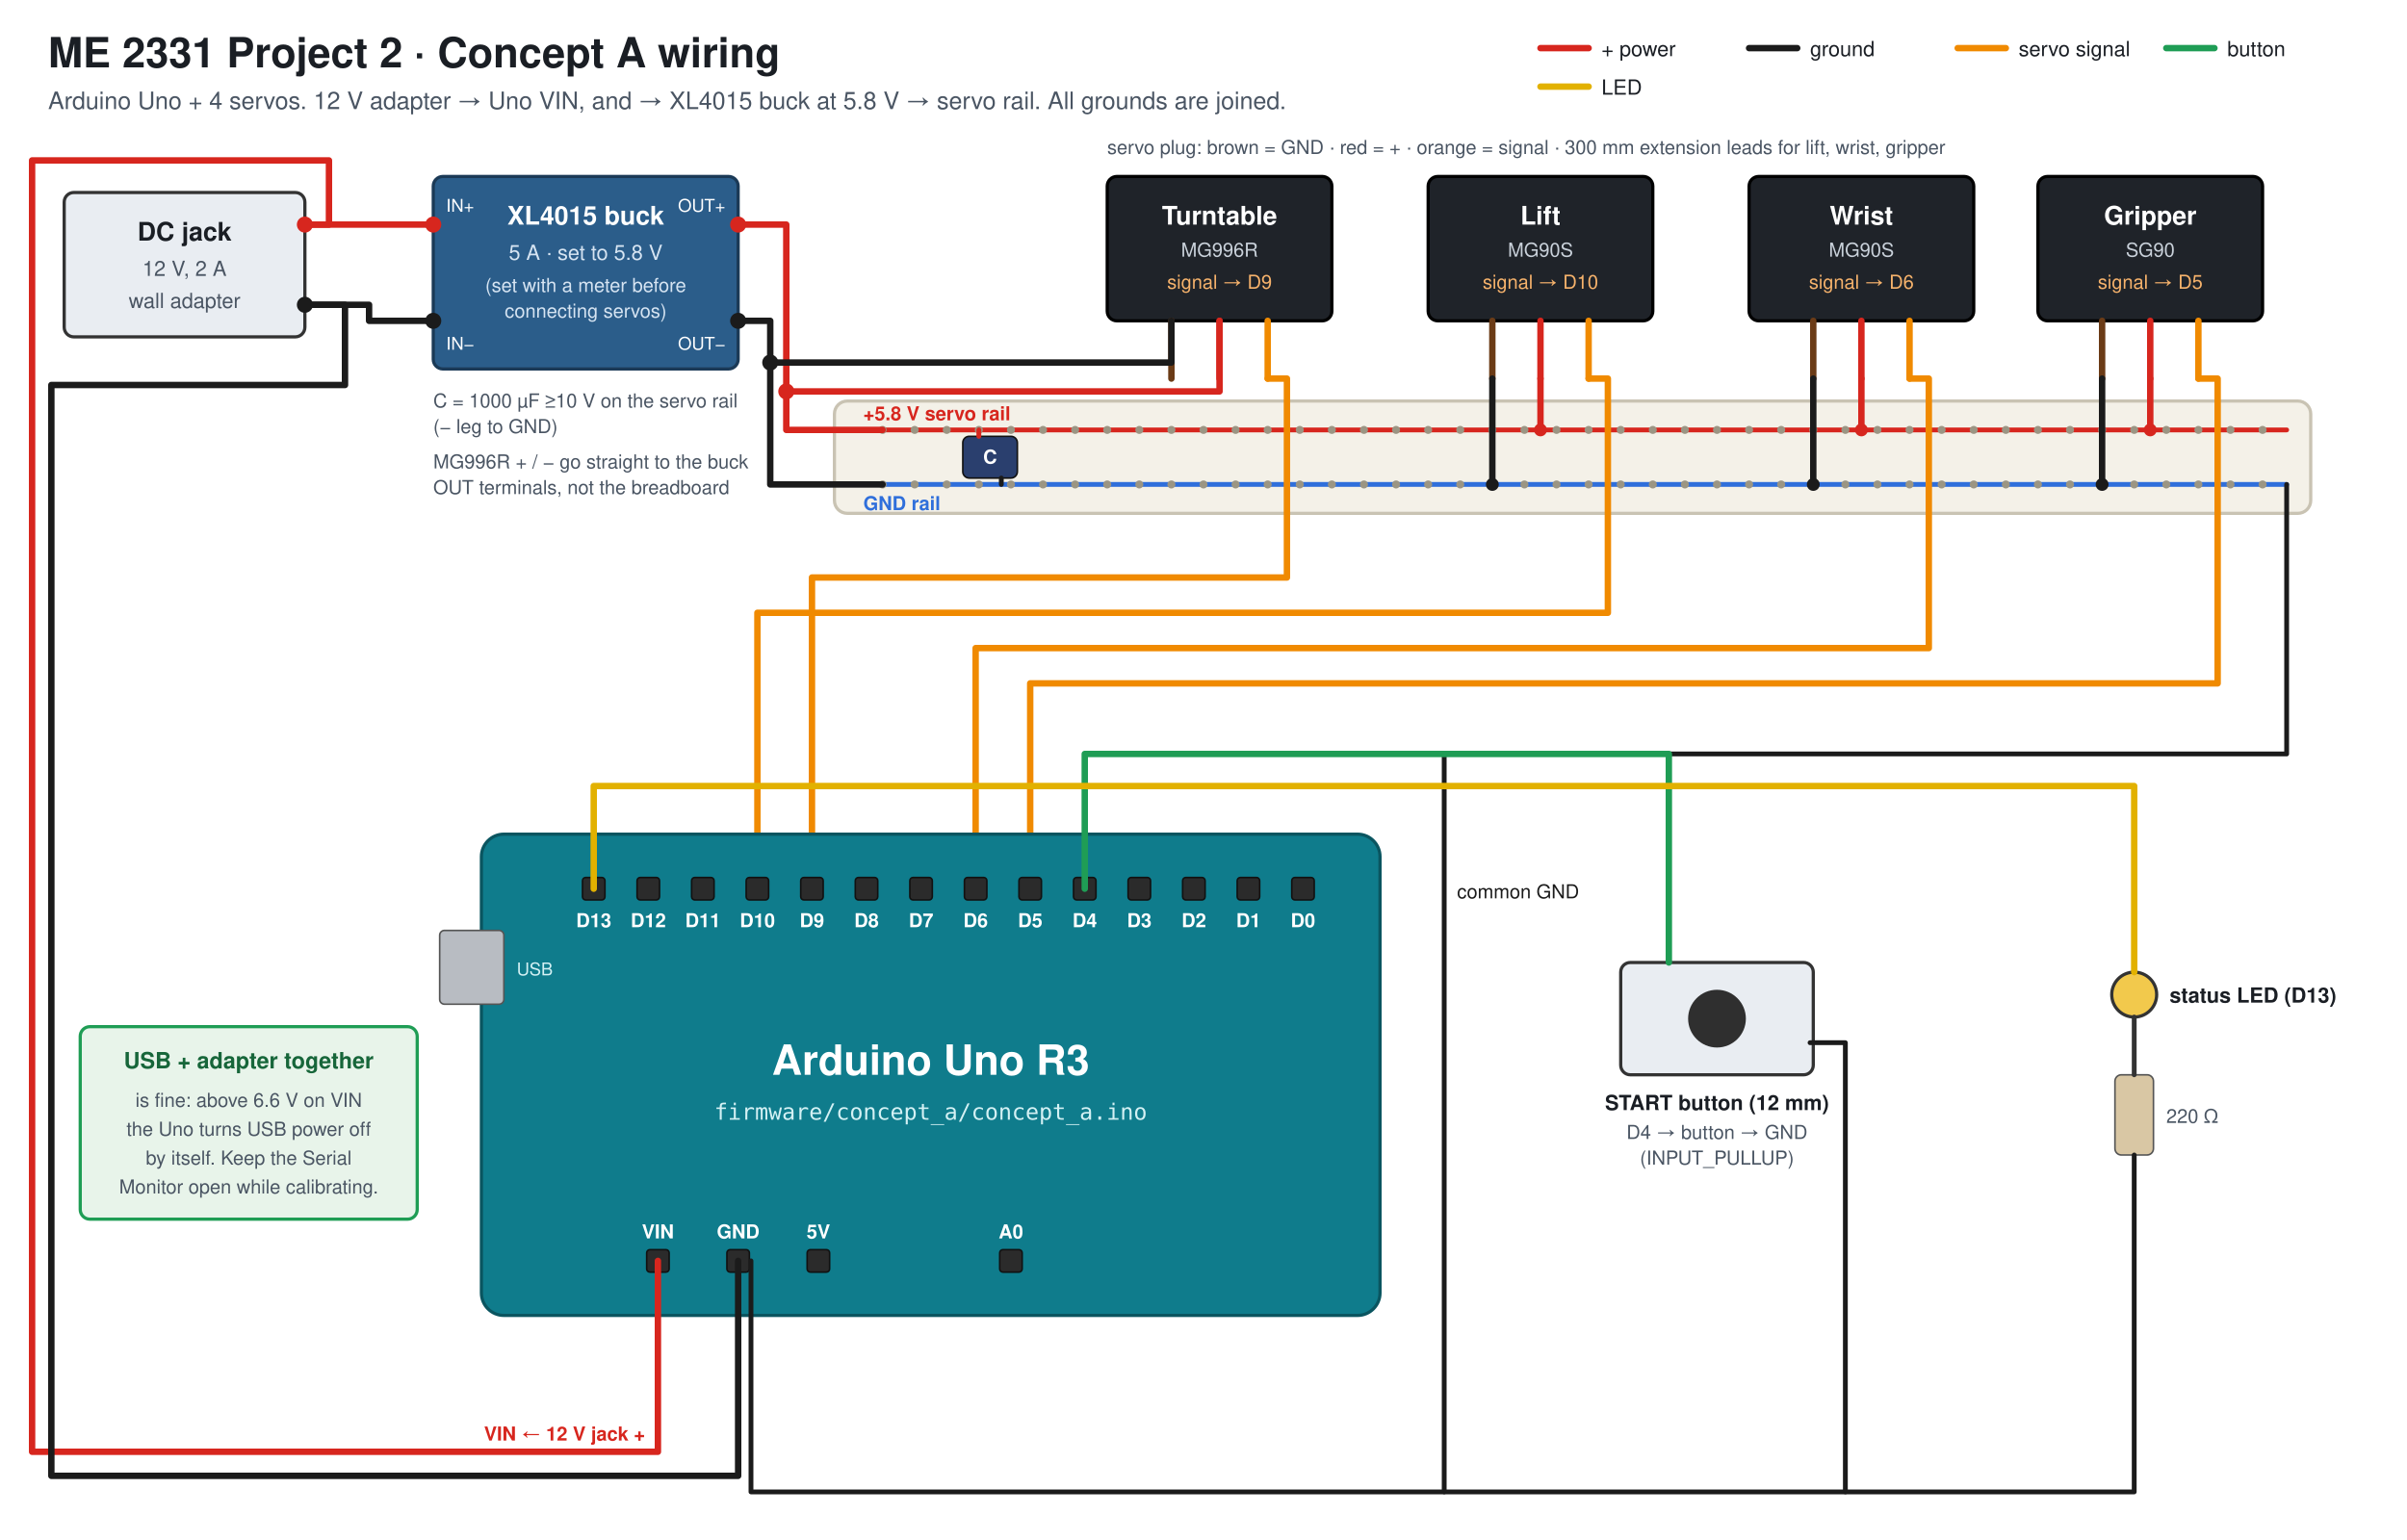
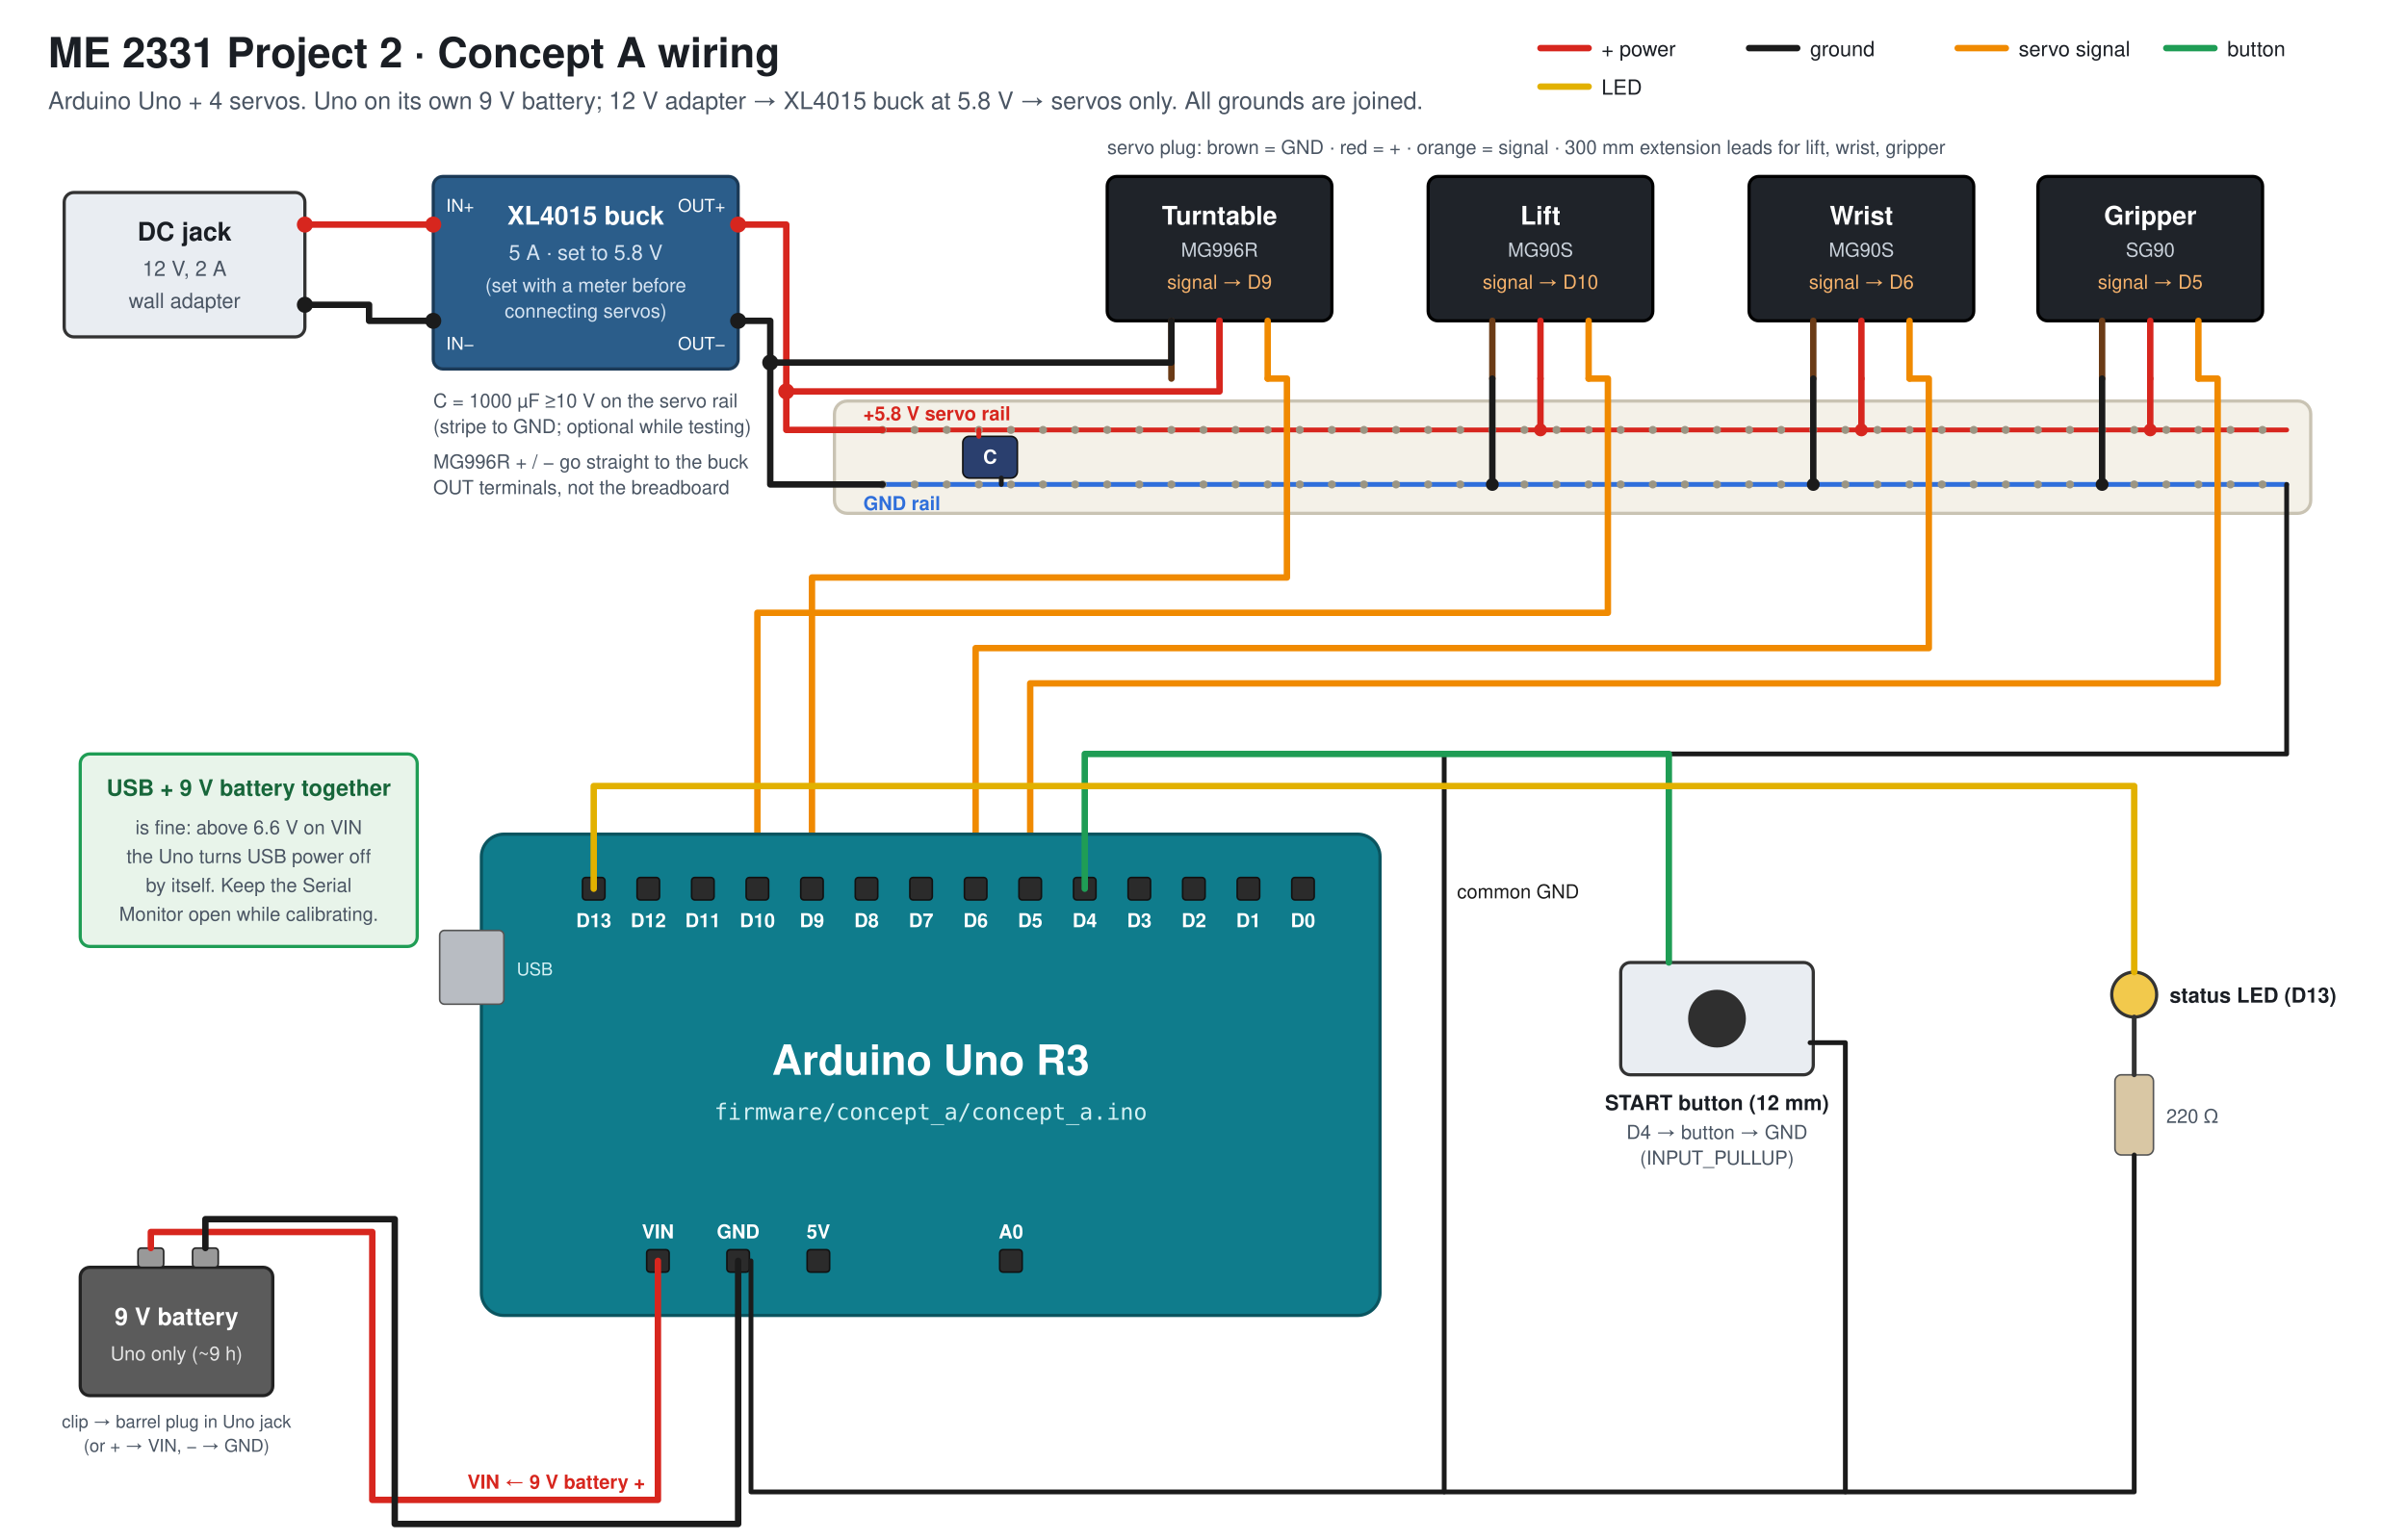
<svg xmlns="http://www.w3.org/2000/svg" viewBox="0 0 1500 960" width="1500" height="960">
  <rect width="1500" height="960" fill="#ffffff" />
  <text x="30" y="42" font-family="Helvetica, Arial, sans-serif" font-size="26" fill="#1a1e24" text-anchor="start" font-weight="700">ME 2331 Project 2 · Concept A wiring</text>
-   <text x="30" y="68" font-family="Helvetica, Arial, sans-serif" font-size="15" fill="#4a5563" text-anchor="start" font-weight="400">Arduino Uno + 4 servos. 12 V adapter → Uno VIN, and → XL4015 buck at 5.8 V → servo rail. All grounds are joined.</text>
+   <text x="30" y="68" font-family="Helvetica, Arial, sans-serif" font-size="15" fill="#4a5563" text-anchor="start" font-weight="400">Arduino Uno + 4 servos. Uno on its own 9 V battery; 12 V adapter → XL4015 buck at 5.8 V → servos only. All grounds are joined.</text>
  <rect x="40" y="120" width="150" height="90" rx="6" fill="#e9edf2" stroke="#333" stroke-width="2" />
  <text x="115" y="150" font-family="Helvetica, Arial, sans-serif" font-size="16" fill="#1a1e24" text-anchor="middle" font-weight="700">DC jack</text>
  <text x="115" y="172" font-family="Helvetica, Arial, sans-serif" font-size="13" fill="#4a5563" text-anchor="middle" font-weight="400">12 V, 2 A</text>
  <text x="115" y="192" font-family="Helvetica, Arial, sans-serif" font-size="13" fill="#4a5563" text-anchor="middle" font-weight="400">wall adapter</text>
  <circle cx="190" cy="140" r="5" fill="#d7261e" />
  <circle cx="190" cy="190" r="5" fill="#1b1b1b" />
  <rect x="270" y="110" width="190" height="120" rx="6" fill="#2b5d8a" stroke="#1b3a57" stroke-width="2" />
  <text x="365" y="140" font-family="Helvetica, Arial, sans-serif" font-size="16" fill="#ffffff" text-anchor="middle" font-weight="700">XL4015 buck</text>
  <text x="365" y="162" font-family="Helvetica, Arial, sans-serif" font-size="13" fill="#d6e4f2" text-anchor="middle" font-weight="400">5 A · set to 5.8 V</text>
  <text x="365" y="182" font-family="Helvetica, Arial, sans-serif" font-size="12" fill="#d6e4f2" text-anchor="middle" font-weight="400">(set with a meter before</text>
  <text x="365" y="198" font-family="Helvetica, Arial, sans-serif" font-size="12" fill="#d6e4f2" text-anchor="middle" font-weight="400">connecting servos)</text>
  <circle cx="270" cy="140" r="5" fill="#d7261e" />
  <circle cx="270" cy="200" r="5" fill="#1b1b1b" />
  <circle cx="460" cy="140" r="5" fill="#d7261e" />
  <circle cx="460" cy="200" r="5" fill="#1b1b1b" />
  <text x="278" y="132" font-family="Helvetica, Arial, sans-serif" font-size="11" fill="#ffffff" text-anchor="start" font-weight="400">IN+</text>
  <text x="278" y="218" font-family="Helvetica, Arial, sans-serif" font-size="11" fill="#ffffff" text-anchor="start" font-weight="400">IN−</text>
  <text x="452" y="132" font-family="Helvetica, Arial, sans-serif" font-size="11" fill="#ffffff" text-anchor="end" font-weight="400">OUT+</text>
  <text x="452" y="218" font-family="Helvetica, Arial, sans-serif" font-size="11" fill="#ffffff" text-anchor="end" font-weight="400">OUT−</text>
  <polyline points="190,140 230,140 270,140" fill="none" stroke="#d7261e" stroke-width="4" stroke-linejoin="round" stroke-linecap="round" />
  <polyline points="190,190 230,190 230,200 270,200" fill="none" stroke="#1b1b1b" stroke-width="4" stroke-linejoin="round" stroke-linecap="round" />
  <rect x="520" y="250" width="920" height="70" rx="8" fill="#f4f1e8" stroke="#c9c3b3" stroke-width="2" />
  <polyline points="535,268 1425,268" fill="none" stroke="#d7261e" stroke-width="3" stroke-linejoin="round" stroke-linecap="round" />
  <polyline points="535,302 1425,302" fill="none" stroke="#2f6fdb" stroke-width="3" stroke-linejoin="round" stroke-linecap="round" />
  <text x="538" y="262" font-family="Helvetica, Arial, sans-serif" font-size="12" fill="#d7261e" text-anchor="start" font-weight="600">+5.8 V servo rail</text>
  <text x="538" y="318" font-family="Helvetica, Arial, sans-serif" font-size="12" fill="#2f6fdb" text-anchor="start" font-weight="600">GND rail</text>
  <circle cx="550" cy="268" r="2.5" fill="#9b9583" />
  <circle cx="550" cy="302" r="2.5" fill="#9b9583" />
  <circle cx="570" cy="268" r="2.5" fill="#9b9583" />
  <circle cx="570" cy="302" r="2.5" fill="#9b9583" />
  <circle cx="590" cy="268" r="2.5" fill="#9b9583" />
  <circle cx="590" cy="302" r="2.5" fill="#9b9583" />
  <circle cx="610" cy="268" r="2.5" fill="#9b9583" />
  <circle cx="610" cy="302" r="2.5" fill="#9b9583" />
  <circle cx="630" cy="268" r="2.5" fill="#9b9583" />
  <circle cx="630" cy="302" r="2.5" fill="#9b9583" />
  <circle cx="650" cy="268" r="2.5" fill="#9b9583" />
  <circle cx="650" cy="302" r="2.5" fill="#9b9583" />
  <circle cx="670" cy="268" r="2.5" fill="#9b9583" />
  <circle cx="670" cy="302" r="2.5" fill="#9b9583" />
  <circle cx="690" cy="268" r="2.5" fill="#9b9583" />
  <circle cx="690" cy="302" r="2.5" fill="#9b9583" />
  <circle cx="710" cy="268" r="2.5" fill="#9b9583" />
  <circle cx="710" cy="302" r="2.5" fill="#9b9583" />
  <circle cx="730" cy="268" r="2.5" fill="#9b9583" />
  <circle cx="730" cy="302" r="2.5" fill="#9b9583" />
  <circle cx="750" cy="268" r="2.5" fill="#9b9583" />
  <circle cx="750" cy="302" r="2.5" fill="#9b9583" />
  <circle cx="770" cy="268" r="2.5" fill="#9b9583" />
  <circle cx="770" cy="302" r="2.5" fill="#9b9583" />
  <circle cx="790" cy="268" r="2.5" fill="#9b9583" />
  <circle cx="790" cy="302" r="2.5" fill="#9b9583" />
  <circle cx="810" cy="268" r="2.5" fill="#9b9583" />
  <circle cx="810" cy="302" r="2.5" fill="#9b9583" />
  <circle cx="830" cy="268" r="2.5" fill="#9b9583" />
  <circle cx="830" cy="302" r="2.5" fill="#9b9583" />
  <circle cx="850" cy="268" r="2.5" fill="#9b9583" />
  <circle cx="850" cy="302" r="2.5" fill="#9b9583" />
  <circle cx="870" cy="268" r="2.5" fill="#9b9583" />
  <circle cx="870" cy="302" r="2.5" fill="#9b9583" />
  <circle cx="890" cy="268" r="2.5" fill="#9b9583" />
  <circle cx="890" cy="302" r="2.5" fill="#9b9583" />
  <circle cx="910" cy="268" r="2.5" fill="#9b9583" />
  <circle cx="910" cy="302" r="2.5" fill="#9b9583" />
  <circle cx="930" cy="268" r="2.5" fill="#9b9583" />
  <circle cx="930" cy="302" r="2.5" fill="#9b9583" />
  <circle cx="950" cy="268" r="2.5" fill="#9b9583" />
  <circle cx="950" cy="302" r="2.5" fill="#9b9583" />
  <circle cx="970" cy="268" r="2.5" fill="#9b9583" />
  <circle cx="970" cy="302" r="2.5" fill="#9b9583" />
  <circle cx="990" cy="268" r="2.5" fill="#9b9583" />
  <circle cx="990" cy="302" r="2.5" fill="#9b9583" />
  <circle cx="1010" cy="268" r="2.5" fill="#9b9583" />
  <circle cx="1010" cy="302" r="2.5" fill="#9b9583" />
  <circle cx="1030" cy="268" r="2.5" fill="#9b9583" />
  <circle cx="1030" cy="302" r="2.5" fill="#9b9583" />
  <circle cx="1050" cy="268" r="2.5" fill="#9b9583" />
  <circle cx="1050" cy="302" r="2.5" fill="#9b9583" />
  <circle cx="1070" cy="268" r="2.5" fill="#9b9583" />
  <circle cx="1070" cy="302" r="2.5" fill="#9b9583" />
  <circle cx="1090" cy="268" r="2.5" fill="#9b9583" />
  <circle cx="1090" cy="302" r="2.5" fill="#9b9583" />
  <circle cx="1110" cy="268" r="2.5" fill="#9b9583" />
  <circle cx="1110" cy="302" r="2.5" fill="#9b9583" />
  <circle cx="1130" cy="268" r="2.5" fill="#9b9583" />
  <circle cx="1130" cy="302" r="2.5" fill="#9b9583" />
  <circle cx="1150" cy="268" r="2.5" fill="#9b9583" />
  <circle cx="1150" cy="302" r="2.5" fill="#9b9583" />
  <circle cx="1170" cy="268" r="2.5" fill="#9b9583" />
  <circle cx="1170" cy="302" r="2.5" fill="#9b9583" />
  <circle cx="1190" cy="268" r="2.5" fill="#9b9583" />
  <circle cx="1190" cy="302" r="2.5" fill="#9b9583" />
  <circle cx="1210" cy="268" r="2.5" fill="#9b9583" />
  <circle cx="1210" cy="302" r="2.5" fill="#9b9583" />
  <circle cx="1230" cy="268" r="2.5" fill="#9b9583" />
  <circle cx="1230" cy="302" r="2.5" fill="#9b9583" />
  <circle cx="1250" cy="268" r="2.5" fill="#9b9583" />
  <circle cx="1250" cy="302" r="2.5" fill="#9b9583" />
  <circle cx="1270" cy="268" r="2.5" fill="#9b9583" />
  <circle cx="1270" cy="302" r="2.5" fill="#9b9583" />
  <circle cx="1290" cy="268" r="2.5" fill="#9b9583" />
  <circle cx="1290" cy="302" r="2.5" fill="#9b9583" />
  <circle cx="1310" cy="268" r="2.5" fill="#9b9583" />
  <circle cx="1310" cy="302" r="2.5" fill="#9b9583" />
  <circle cx="1330" cy="268" r="2.5" fill="#9b9583" />
  <circle cx="1330" cy="302" r="2.5" fill="#9b9583" />
  <circle cx="1350" cy="268" r="2.5" fill="#9b9583" />
  <circle cx="1350" cy="302" r="2.5" fill="#9b9583" />
  <circle cx="1370" cy="268" r="2.5" fill="#9b9583" />
  <circle cx="1370" cy="302" r="2.5" fill="#9b9583" />
  <circle cx="1390" cy="268" r="2.5" fill="#9b9583" />
  <circle cx="1390" cy="302" r="2.5" fill="#9b9583" />
  <circle cx="1410" cy="268" r="2.5" fill="#9b9583" />
  <circle cx="1410" cy="302" r="2.5" fill="#9b9583" />
  <polyline points="460,140 490,140 490,268 550,268" fill="none" stroke="#d7261e" stroke-width="4" stroke-linejoin="round" stroke-linecap="round" />
  <polyline points="460,200 480,200 480,302 550,302" fill="none" stroke="#1b1b1b" stroke-width="4" stroke-linejoin="round" stroke-linecap="round" />
  <rect x="600" y="272" width="34" height="26" rx="4" fill="#2a3f6e" stroke="#111" stroke-width="1" />
  <text x="617" y="289" font-family="Helvetica, Arial, sans-serif" font-size="12" fill="#fff" text-anchor="middle" font-weight="700">C</text>
  <text x="270" y="254" font-family="Helvetica, Arial, sans-serif" font-size="12" fill="#4a5563" text-anchor="start" font-weight="400">C = 1000 µF ≥10 V on the servo rail</text>
-   <text x="270" y="270" font-family="Helvetica, Arial, sans-serif" font-size="12" fill="#4a5563" text-anchor="start" font-weight="400">(− leg to GND)</text>
+   <text x="270" y="270" font-family="Helvetica, Arial, sans-serif" font-size="12" fill="#4a5563" text-anchor="start" font-weight="400">(stripe to GND; optional while testing)</text>
  <polyline points="610,268 610,272" fill="none" stroke="#d7261e" stroke-width="3" stroke-linejoin="round" stroke-linecap="round" />
  <polyline points="624,298 624,302" fill="none" stroke="#1b1b1b" stroke-width="3" stroke-linejoin="round" stroke-linecap="round" />
  <rect x="690" y="110" width="140" height="90" rx="6" fill="#1f2329" stroke="#000" stroke-width="2" />
  <text x="760" y="140" font-family="Helvetica, Arial, sans-serif" font-size="16" fill="#ffffff" text-anchor="middle" font-weight="700">Turntable</text>
  <text x="760" y="160" font-family="Helvetica, Arial, sans-serif" font-size="12" fill="#c9d1da" text-anchor="middle" font-weight="400">MG996R</text>
  <text x="760" y="180" font-family="Helvetica, Arial, sans-serif" font-size="12" fill="#f6b26b" text-anchor="middle" font-weight="400">signal → D9</text>
  <polyline points="730,200 730,236" fill="none" stroke="#6b3b16" stroke-width="4" stroke-linejoin="round" stroke-linecap="round" />
  <polyline points="760,200 760,236" fill="none" stroke="#d7261e" stroke-width="4" stroke-linejoin="round" stroke-linecap="round" />
  <polyline points="790,200 790,236" fill="none" stroke="#f08a00" stroke-width="4" stroke-linejoin="round" stroke-linecap="round" />
  <polyline points="730,200 730,226 480,226" fill="none" stroke="#1b1b1b" stroke-width="4" stroke-linejoin="round" stroke-linecap="round" />
  <circle cx="480" cy="226" r="5" fill="#1b1b1b" />
  <polyline points="760,200 760,244 490,244" fill="none" stroke="#d7261e" stroke-width="4" stroke-linejoin="round" stroke-linecap="round" />
  <circle cx="490" cy="244" r="5" fill="#d7261e" />
  <text x="270" y="292" font-family="Helvetica, Arial, sans-serif" font-size="12" fill="#4a5563" text-anchor="start" font-weight="400">MG996R + / − go straight to the buck</text>
  <text x="270" y="308" font-family="Helvetica, Arial, sans-serif" font-size="12" fill="#4a5563" text-anchor="start" font-weight="400">OUT terminals, not the breadboard</text>
  <polyline points="790,236 802,236 802,360 506,360 506,554" fill="none" stroke="#f08a00" stroke-width="4" stroke-linejoin="round" stroke-linecap="round" />
  <rect x="890" y="110" width="140" height="90" rx="6" fill="#1f2329" stroke="#000" stroke-width="2" />
  <text x="960" y="140" font-family="Helvetica, Arial, sans-serif" font-size="16" fill="#ffffff" text-anchor="middle" font-weight="700">Lift</text>
  <text x="960" y="160" font-family="Helvetica, Arial, sans-serif" font-size="12" fill="#c9d1da" text-anchor="middle" font-weight="400">MG90S</text>
  <text x="960" y="180" font-family="Helvetica, Arial, sans-serif" font-size="12" fill="#f6b26b" text-anchor="middle" font-weight="400">signal → D10</text>
  <polyline points="930,200 930,236" fill="none" stroke="#6b3b16" stroke-width="4" stroke-linejoin="round" stroke-linecap="round" />
  <polyline points="960,200 960,236" fill="none" stroke="#d7261e" stroke-width="4" stroke-linejoin="round" stroke-linecap="round" />
  <polyline points="990,200 990,236" fill="none" stroke="#f08a00" stroke-width="4" stroke-linejoin="round" stroke-linecap="round" />
  <polyline points="930,236 930,302" fill="none" stroke="#1b1b1b" stroke-width="4" stroke-linejoin="round" stroke-linecap="round" />
  <circle cx="930" cy="302" r="4" fill="#1b1b1b" />
  <polyline points="960,236 960,268" fill="none" stroke="#d7261e" stroke-width="4" stroke-linejoin="round" stroke-linecap="round" />
  <circle cx="960" cy="268" r="4" fill="#d7261e" />
  <polyline points="990,236 1002,236 1002,382 472,382 472,554" fill="none" stroke="#f08a00" stroke-width="4" stroke-linejoin="round" stroke-linecap="round" />
  <rect x="1090" y="110" width="140" height="90" rx="6" fill="#1f2329" stroke="#000" stroke-width="2" />
  <text x="1160" y="140" font-family="Helvetica, Arial, sans-serif" font-size="16" fill="#ffffff" text-anchor="middle" font-weight="700">Wrist</text>
  <text x="1160" y="160" font-family="Helvetica, Arial, sans-serif" font-size="12" fill="#c9d1da" text-anchor="middle" font-weight="400">MG90S</text>
  <text x="1160" y="180" font-family="Helvetica, Arial, sans-serif" font-size="12" fill="#f6b26b" text-anchor="middle" font-weight="400">signal → D6</text>
  <polyline points="1130,200 1130,236" fill="none" stroke="#6b3b16" stroke-width="4" stroke-linejoin="round" stroke-linecap="round" />
  <polyline points="1160,200 1160,236" fill="none" stroke="#d7261e" stroke-width="4" stroke-linejoin="round" stroke-linecap="round" />
  <polyline points="1190,200 1190,236" fill="none" stroke="#f08a00" stroke-width="4" stroke-linejoin="round" stroke-linecap="round" />
  <polyline points="1130,236 1130,302" fill="none" stroke="#1b1b1b" stroke-width="4" stroke-linejoin="round" stroke-linecap="round" />
  <circle cx="1130" cy="302" r="4" fill="#1b1b1b" />
  <polyline points="1160,236 1160,268" fill="none" stroke="#d7261e" stroke-width="4" stroke-linejoin="round" stroke-linecap="round" />
  <circle cx="1160" cy="268" r="4" fill="#d7261e" />
  <polyline points="1190,236 1202,236 1202,404 608,404 608,554" fill="none" stroke="#f08a00" stroke-width="4" stroke-linejoin="round" stroke-linecap="round" />
  <rect x="1270" y="110" width="140" height="90" rx="6" fill="#1f2329" stroke="#000" stroke-width="2" />
  <text x="1340" y="140" font-family="Helvetica, Arial, sans-serif" font-size="16" fill="#ffffff" text-anchor="middle" font-weight="700">Gripper</text>
  <text x="1340" y="160" font-family="Helvetica, Arial, sans-serif" font-size="12" fill="#c9d1da" text-anchor="middle" font-weight="400">SG90</text>
  <text x="1340" y="180" font-family="Helvetica, Arial, sans-serif" font-size="12" fill="#f6b26b" text-anchor="middle" font-weight="400">signal → D5</text>
  <polyline points="1310,200 1310,236" fill="none" stroke="#6b3b16" stroke-width="4" stroke-linejoin="round" stroke-linecap="round" />
  <polyline points="1340,200 1340,236" fill="none" stroke="#d7261e" stroke-width="4" stroke-linejoin="round" stroke-linecap="round" />
  <polyline points="1370,200 1370,236" fill="none" stroke="#f08a00" stroke-width="4" stroke-linejoin="round" stroke-linecap="round" />
  <polyline points="1310,236 1310,302" fill="none" stroke="#1b1b1b" stroke-width="4" stroke-linejoin="round" stroke-linecap="round" />
  <circle cx="1310" cy="302" r="4" fill="#1b1b1b" />
  <polyline points="1340,236 1340,268" fill="none" stroke="#d7261e" stroke-width="4" stroke-linejoin="round" stroke-linecap="round" />
  <circle cx="1340" cy="268" r="4" fill="#d7261e" />
  <polyline points="1370,236 1382,236 1382,426 642,426 642,554" fill="none" stroke="#f08a00" stroke-width="4" stroke-linejoin="round" stroke-linecap="round" />
  <text x="690" y="96" font-family="Helvetica, Arial, sans-serif" font-size="12" fill="#4a5563" text-anchor="start" font-weight="400">servo plug: brown = GND · red = + · orange = signal · 300 mm extension leads for lift, wrist, gripper</text>
  <rect x="300" y="520" width="560" height="300" rx="14" fill="#0f7c8c" stroke="#0a5560" stroke-width="2" />
  <text x="580.0" y="670" font-family="Helvetica, Arial, sans-serif" font-size="26" fill="#ffffff" text-anchor="middle" font-weight="700">Arduino Uno R3</text>
  <text x="580.0" y="698" font-family="Menlo, monospace" font-size="14" fill="#d4f1f4" text-anchor="middle" font-weight="400">firmware/concept_a/concept_a.ino</text>
  <rect x="805" y="547" width="14" height="14" rx="2" fill="#2b2b2b" stroke="#111" stroke-width="1" />
  <text x="812" y="578" font-family="Helvetica, Arial, sans-serif" font-size="12" fill="#ffffff" text-anchor="middle" font-weight="600">D0</text>
  <rect x="771" y="547" width="14" height="14" rx="2" fill="#2b2b2b" stroke="#111" stroke-width="1" />
  <text x="778" y="578" font-family="Helvetica, Arial, sans-serif" font-size="12" fill="#ffffff" text-anchor="middle" font-weight="600">D1</text>
  <rect x="737" y="547" width="14" height="14" rx="2" fill="#2b2b2b" stroke="#111" stroke-width="1" />
  <text x="744" y="578" font-family="Helvetica, Arial, sans-serif" font-size="12" fill="#ffffff" text-anchor="middle" font-weight="600">D2</text>
  <rect x="703" y="547" width="14" height="14" rx="2" fill="#2b2b2b" stroke="#111" stroke-width="1" />
  <text x="710" y="578" font-family="Helvetica, Arial, sans-serif" font-size="12" fill="#ffffff" text-anchor="middle" font-weight="600">D3</text>
  <rect x="669" y="547" width="14" height="14" rx="2" fill="#2b2b2b" stroke="#111" stroke-width="1" />
  <text x="676" y="578" font-family="Helvetica, Arial, sans-serif" font-size="12" fill="#ffffff" text-anchor="middle" font-weight="600">D4</text>
  <rect x="635" y="547" width="14" height="14" rx="2" fill="#2b2b2b" stroke="#111" stroke-width="1" />
  <text x="642" y="578" font-family="Helvetica, Arial, sans-serif" font-size="12" fill="#ffffff" text-anchor="middle" font-weight="600">D5</text>
  <rect x="601" y="547" width="14" height="14" rx="2" fill="#2b2b2b" stroke="#111" stroke-width="1" />
  <text x="608" y="578" font-family="Helvetica, Arial, sans-serif" font-size="12" fill="#ffffff" text-anchor="middle" font-weight="600">D6</text>
  <rect x="567" y="547" width="14" height="14" rx="2" fill="#2b2b2b" stroke="#111" stroke-width="1" />
  <text x="574" y="578" font-family="Helvetica, Arial, sans-serif" font-size="12" fill="#ffffff" text-anchor="middle" font-weight="600">D7</text>
  <rect x="533" y="547" width="14" height="14" rx="2" fill="#2b2b2b" stroke="#111" stroke-width="1" />
  <text x="540" y="578" font-family="Helvetica, Arial, sans-serif" font-size="12" fill="#ffffff" text-anchor="middle" font-weight="600">D8</text>
  <rect x="499" y="547" width="14" height="14" rx="2" fill="#2b2b2b" stroke="#111" stroke-width="1" />
  <text x="506" y="578" font-family="Helvetica, Arial, sans-serif" font-size="12" fill="#ffffff" text-anchor="middle" font-weight="600">D9</text>
  <rect x="465" y="547" width="14" height="14" rx="2" fill="#2b2b2b" stroke="#111" stroke-width="1" />
  <text x="472" y="578" font-family="Helvetica, Arial, sans-serif" font-size="12" fill="#ffffff" text-anchor="middle" font-weight="600">D10</text>
  <rect x="431" y="547" width="14" height="14" rx="2" fill="#2b2b2b" stroke="#111" stroke-width="1" />
  <text x="438" y="578" font-family="Helvetica, Arial, sans-serif" font-size="12" fill="#ffffff" text-anchor="middle" font-weight="600">D11</text>
  <rect x="397" y="547" width="14" height="14" rx="2" fill="#2b2b2b" stroke="#111" stroke-width="1" />
  <text x="404" y="578" font-family="Helvetica, Arial, sans-serif" font-size="12" fill="#ffffff" text-anchor="middle" font-weight="600">D12</text>
  <rect x="363" y="547" width="14" height="14" rx="2" fill="#2b2b2b" stroke="#111" stroke-width="1" />
  <text x="370" y="578" font-family="Helvetica, Arial, sans-serif" font-size="12" fill="#ffffff" text-anchor="middle" font-weight="600">D13</text>
  <rect x="403" y="779" width="14" height="14" rx="2" fill="#2b2b2b" stroke="#111" stroke-width="1" />
  <text x="410" y="772" font-family="Helvetica, Arial, sans-serif" font-size="12" fill="#ffffff" text-anchor="middle" font-weight="600">VIN</text>
  <rect x="453" y="779" width="14" height="14" rx="2" fill="#2b2b2b" stroke="#111" stroke-width="1" />
  <text x="460" y="772" font-family="Helvetica, Arial, sans-serif" font-size="12" fill="#ffffff" text-anchor="middle" font-weight="600">GND</text>
  <rect x="503" y="779" width="14" height="14" rx="2" fill="#2b2b2b" stroke="#111" stroke-width="1" />
  <text x="510" y="772" font-family="Helvetica, Arial, sans-serif" font-size="12" fill="#ffffff" text-anchor="middle" font-weight="600">5V</text>
  <rect x="623" y="779" width="14" height="14" rx="2" fill="#2b2b2b" stroke="#111" stroke-width="1" />
  <text x="630" y="772" font-family="Helvetica, Arial, sans-serif" font-size="12" fill="#ffffff" text-anchor="middle" font-weight="600">A0</text>
  <rect x="274" y="580" width="40" height="46" rx="3" fill="#b8bcc2" stroke="#555" stroke-width="1" />
  <text x="322" y="608" font-family="Helvetica, Arial, sans-serif" font-size="11" fill="#d4f1f4" text-anchor="start" font-weight="400">USB</text>
-   <polyline points="190,140 205,140 205,100 20,100 20,905 410,905 410,786" fill="none" stroke="#d7261e" stroke-width="4" stroke-linejoin="round" stroke-linecap="round" />
-   <polyline points="190,190 215,190 215,240 32,240 32,920 460,920 460,786" fill="none" stroke="#1b1b1b" stroke-width="4" stroke-linejoin="round" stroke-linecap="round" />
+   <rect x="50" y="790" width="120" height="80" rx="6" fill="#5b5b5b" stroke="#222" stroke-width="2" />
+   <rect x="86" y="778" width="16" height="12" rx="2" fill="#999" stroke="#222" stroke-width="1" />
+   <rect x="120" y="778" width="16" height="12" rx="2" fill="#999" stroke="#222" stroke-width="1" />
+   <text x="110" y="826" font-family="Helvetica, Arial, sans-serif" font-size="15" fill="#ffffff" text-anchor="middle" font-weight="700">9 V battery</text>
+   <text x="110" y="848" font-family="Helvetica, Arial, sans-serif" font-size="12" fill="#e6e6e6" text-anchor="middle" font-weight="400">Uno only (~9 h)</text>
+   <polyline points="94,778 94,768 232,768 232,935 410,935 410,786" fill="none" stroke="#d7261e" stroke-width="4" stroke-linejoin="round" stroke-linecap="round" />
+   <polyline points="128,778 128,760 246,760 246,950 460,950 460,786" fill="none" stroke="#1b1b1b" stroke-width="4" stroke-linejoin="round" stroke-linecap="round" />
+   <text x="110" y="890" font-family="Helvetica, Arial, sans-serif" font-size="11" fill="#4a5563" text-anchor="middle" font-weight="400">clip → barrel plug in Uno jack</text>
+   <text x="110" y="905" font-family="Helvetica, Arial, sans-serif" font-size="11" fill="#4a5563" text-anchor="middle" font-weight="400">(or + → VIN, − → GND)</text>
  <polyline points="1425,302 1425,470 900,470 900,930 468,930 468,786" fill="none" stroke="#1b1b1b" stroke-width="3" stroke-linejoin="round" stroke-linecap="round" />
  <text x="908" y="560" font-family="Helvetica, Arial, sans-serif" font-size="12" fill="#1b1b1b" text-anchor="start" font-weight="400">common GND</text>
-   <text x="402" y="898" font-family="Helvetica, Arial, sans-serif" font-size="12" fill="#d7261e" text-anchor="end" font-weight="600">VIN ← 12 V jack +</text>
+   <text x="402" y="928" font-family="Helvetica, Arial, sans-serif" font-size="12" fill="#d7261e" text-anchor="end" font-weight="600">VIN ← 9 V battery +</text>
  <rect x="1010" y="600" width="120" height="70" rx="6" fill="#e9edf2" stroke="#333" stroke-width="2" />
  <circle cx="1070" cy="635" r="18" fill="#2f2f2f" />
  <text x="1070" y="692" font-family="Helvetica, Arial, sans-serif" font-size="13" fill="#1a1e24" text-anchor="middle" font-weight="600">START button (12 mm)</text>
  <polyline points="676,554 676,470 1040,470 1040,600" fill="none" stroke="#1f9d55" stroke-width="4" stroke-linejoin="round" stroke-linecap="round" />
  <polyline points="1128,650 1150,650 1150,930 900,930" fill="none" stroke="#1b1b1b" stroke-width="3" stroke-linejoin="round" stroke-linecap="round" />
  <text x="1070" y="710" font-family="Helvetica, Arial, sans-serif" font-size="12" fill="#4a5563" text-anchor="middle" font-weight="400">D4 → button → GND</text>
  <text x="1070" y="726" font-family="Helvetica, Arial, sans-serif" font-size="12" fill="#4a5563" text-anchor="middle" font-weight="400">(INPUT_PULLUP)</text>
  <circle cx="1330" cy="620" r="14" fill="#f2c94c" stroke="#333" stroke-width="2" />
  <text x="1352" y="625" font-family="Helvetica, Arial, sans-serif" font-size="13" fill="#1a1e24" text-anchor="start" font-weight="600">status LED (D13)</text>
  <rect x="1318" y="670" width="24" height="50" rx="4" fill="#d9c7a4" stroke="#555" stroke-width="1" />
  <text x="1350" y="700" font-family="Helvetica, Arial, sans-serif" font-size="12" fill="#4a5563" text-anchor="start" font-weight="400">220 Ω</text>
  <polyline points="370,554 370,490 1330,490 1330,606" fill="none" stroke="#e2b100" stroke-width="4" stroke-linejoin="round" stroke-linecap="round" />
  <polyline points="1330,634 1330,670" fill="none" stroke="#333" stroke-width="3" stroke-linejoin="round" stroke-linecap="round" />
  <polyline points="1330,720 1330,930 1150,930" fill="none" stroke="#1b1b1b" stroke-width="3" stroke-linejoin="round" stroke-linecap="round" />
-   <rect x="50" y="640" width="210" height="120" rx="6" fill="#e8f4ea" stroke="#1f9d55" stroke-width="2" />
-   <text x="155" y="666" font-family="Helvetica, Arial, sans-serif" font-size="14" fill="#17663a" text-anchor="middle" font-weight="700">USB + adapter together</text>
-   <text x="155" y="690" font-family="Helvetica, Arial, sans-serif" font-size="12" fill="#4a5563" text-anchor="middle" font-weight="400">is fine: above 6.6 V on VIN</text>
-   <text x="155" y="708" font-family="Helvetica, Arial, sans-serif" font-size="12" fill="#4a5563" text-anchor="middle" font-weight="400">the Uno turns USB power off</text>
-   <text x="155" y="726" font-family="Helvetica, Arial, sans-serif" font-size="12" fill="#4a5563" text-anchor="middle" font-weight="400">by itself. Keep the Serial</text>
-   <text x="155" y="744" font-family="Helvetica, Arial, sans-serif" font-size="12" fill="#4a5563" text-anchor="middle" font-weight="400">Monitor open while calibrating.</text>
+   <rect x="50" y="470" width="210" height="120" rx="6" fill="#e8f4ea" stroke="#1f9d55" stroke-width="2" />
+   <text x="155" y="496" font-family="Helvetica, Arial, sans-serif" font-size="14" fill="#17663a" text-anchor="middle" font-weight="700">USB + 9 V battery together</text>
+   <text x="155" y="520" font-family="Helvetica, Arial, sans-serif" font-size="12" fill="#4a5563" text-anchor="middle" font-weight="400">is fine: above 6.6 V on VIN</text>
+   <text x="155" y="538" font-family="Helvetica, Arial, sans-serif" font-size="12" fill="#4a5563" text-anchor="middle" font-weight="400">the Uno turns USB power off</text>
+   <text x="155" y="556" font-family="Helvetica, Arial, sans-serif" font-size="12" fill="#4a5563" text-anchor="middle" font-weight="400">by itself. Keep the Serial</text>
+   <text x="155" y="574" font-family="Helvetica, Arial, sans-serif" font-size="12" fill="#4a5563" text-anchor="middle" font-weight="400">Monitor open while calibrating.</text>
  <polyline points="960,30 990,30" fill="none" stroke="#d7261e" stroke-width="4" stroke-linejoin="round" stroke-linecap="round" />
  <text x="998" y="35" font-family="Helvetica, Arial, sans-serif" font-size="13" fill="#1a1e24" text-anchor="start" font-weight="400">+ power</text>
  <polyline points="1090,30 1120,30" fill="none" stroke="#1b1b1b" stroke-width="4" stroke-linejoin="round" stroke-linecap="round" />
  <text x="1128" y="35" font-family="Helvetica, Arial, sans-serif" font-size="13" fill="#1a1e24" text-anchor="start" font-weight="400">ground</text>
  <polyline points="1220,30 1250,30" fill="none" stroke="#f08a00" stroke-width="4" stroke-linejoin="round" stroke-linecap="round" />
  <text x="1258" y="35" font-family="Helvetica, Arial, sans-serif" font-size="13" fill="#1a1e24" text-anchor="start" font-weight="400">servo signal</text>
  <polyline points="1350,30 1380,30" fill="none" stroke="#1f9d55" stroke-width="4" stroke-linejoin="round" stroke-linecap="round" />
  <text x="1388" y="35" font-family="Helvetica, Arial, sans-serif" font-size="13" fill="#1a1e24" text-anchor="start" font-weight="400">button</text>
  <polyline points="960,54 990,54" fill="none" stroke="#e2b100" stroke-width="4" stroke-linejoin="round" stroke-linecap="round" />
  <text x="998" y="59" font-family="Helvetica, Arial, sans-serif" font-size="13" fill="#1a1e24" text-anchor="start" font-weight="400">LED</text>
</svg>
